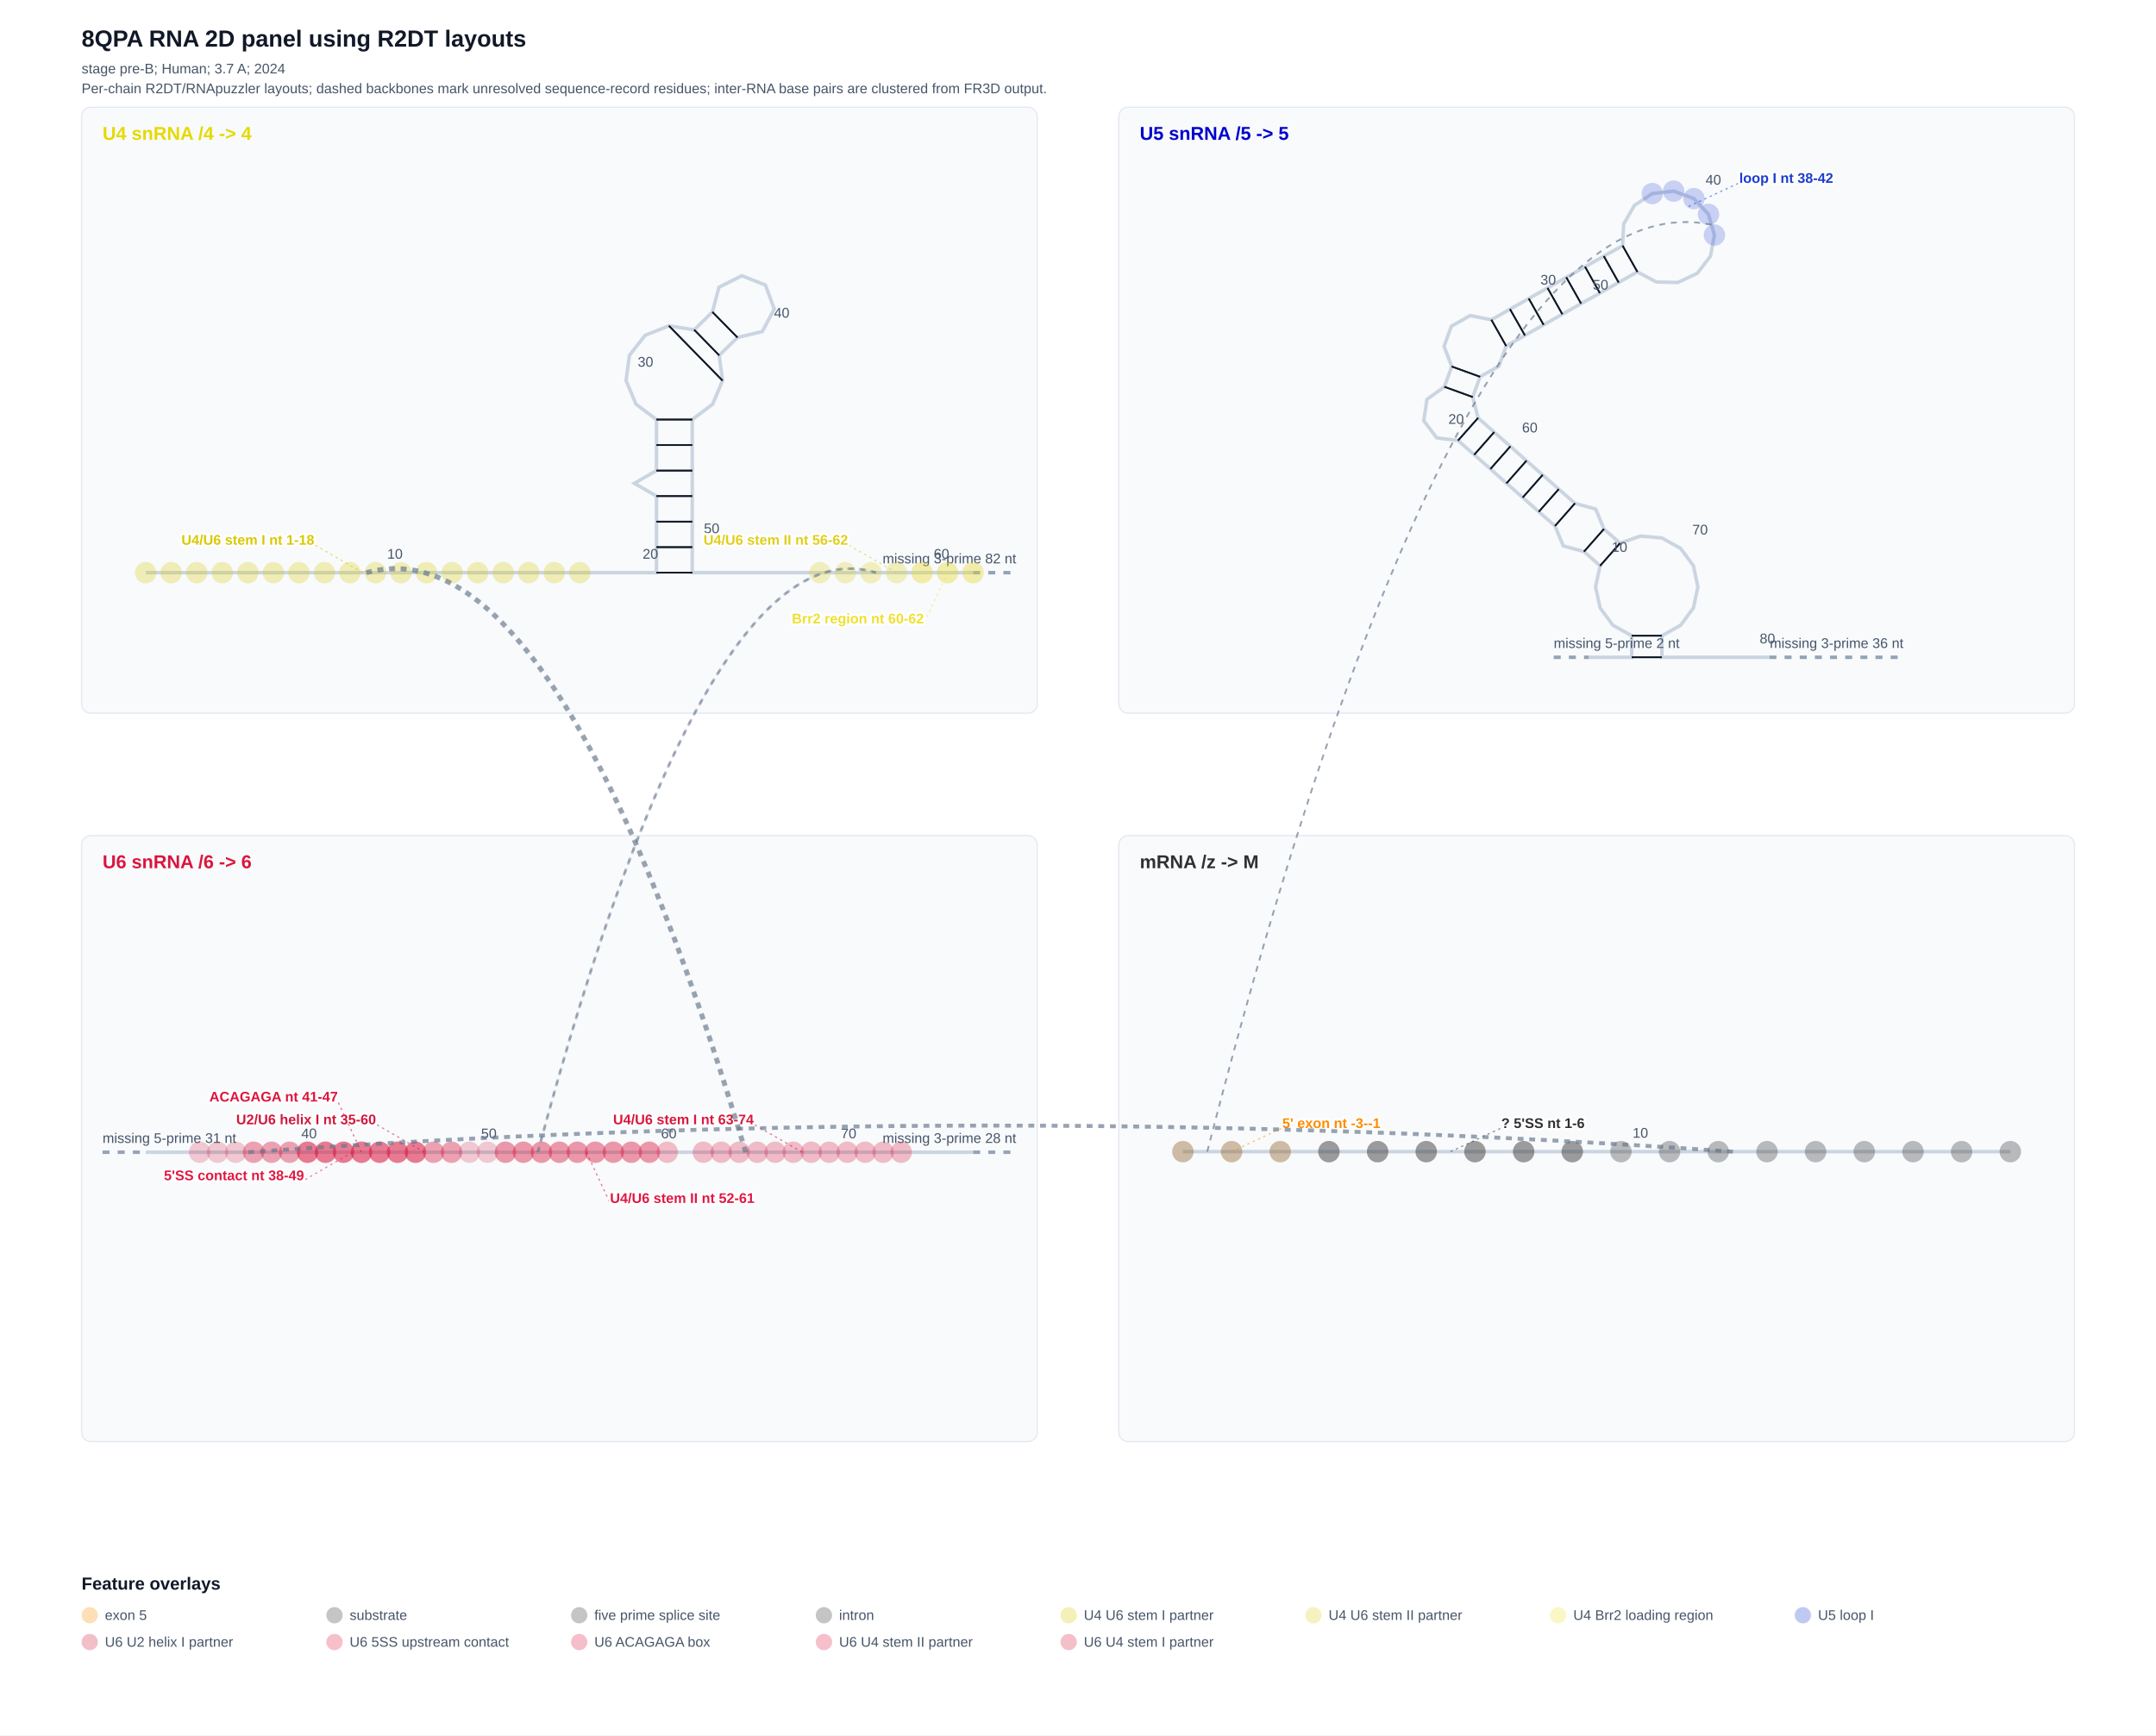
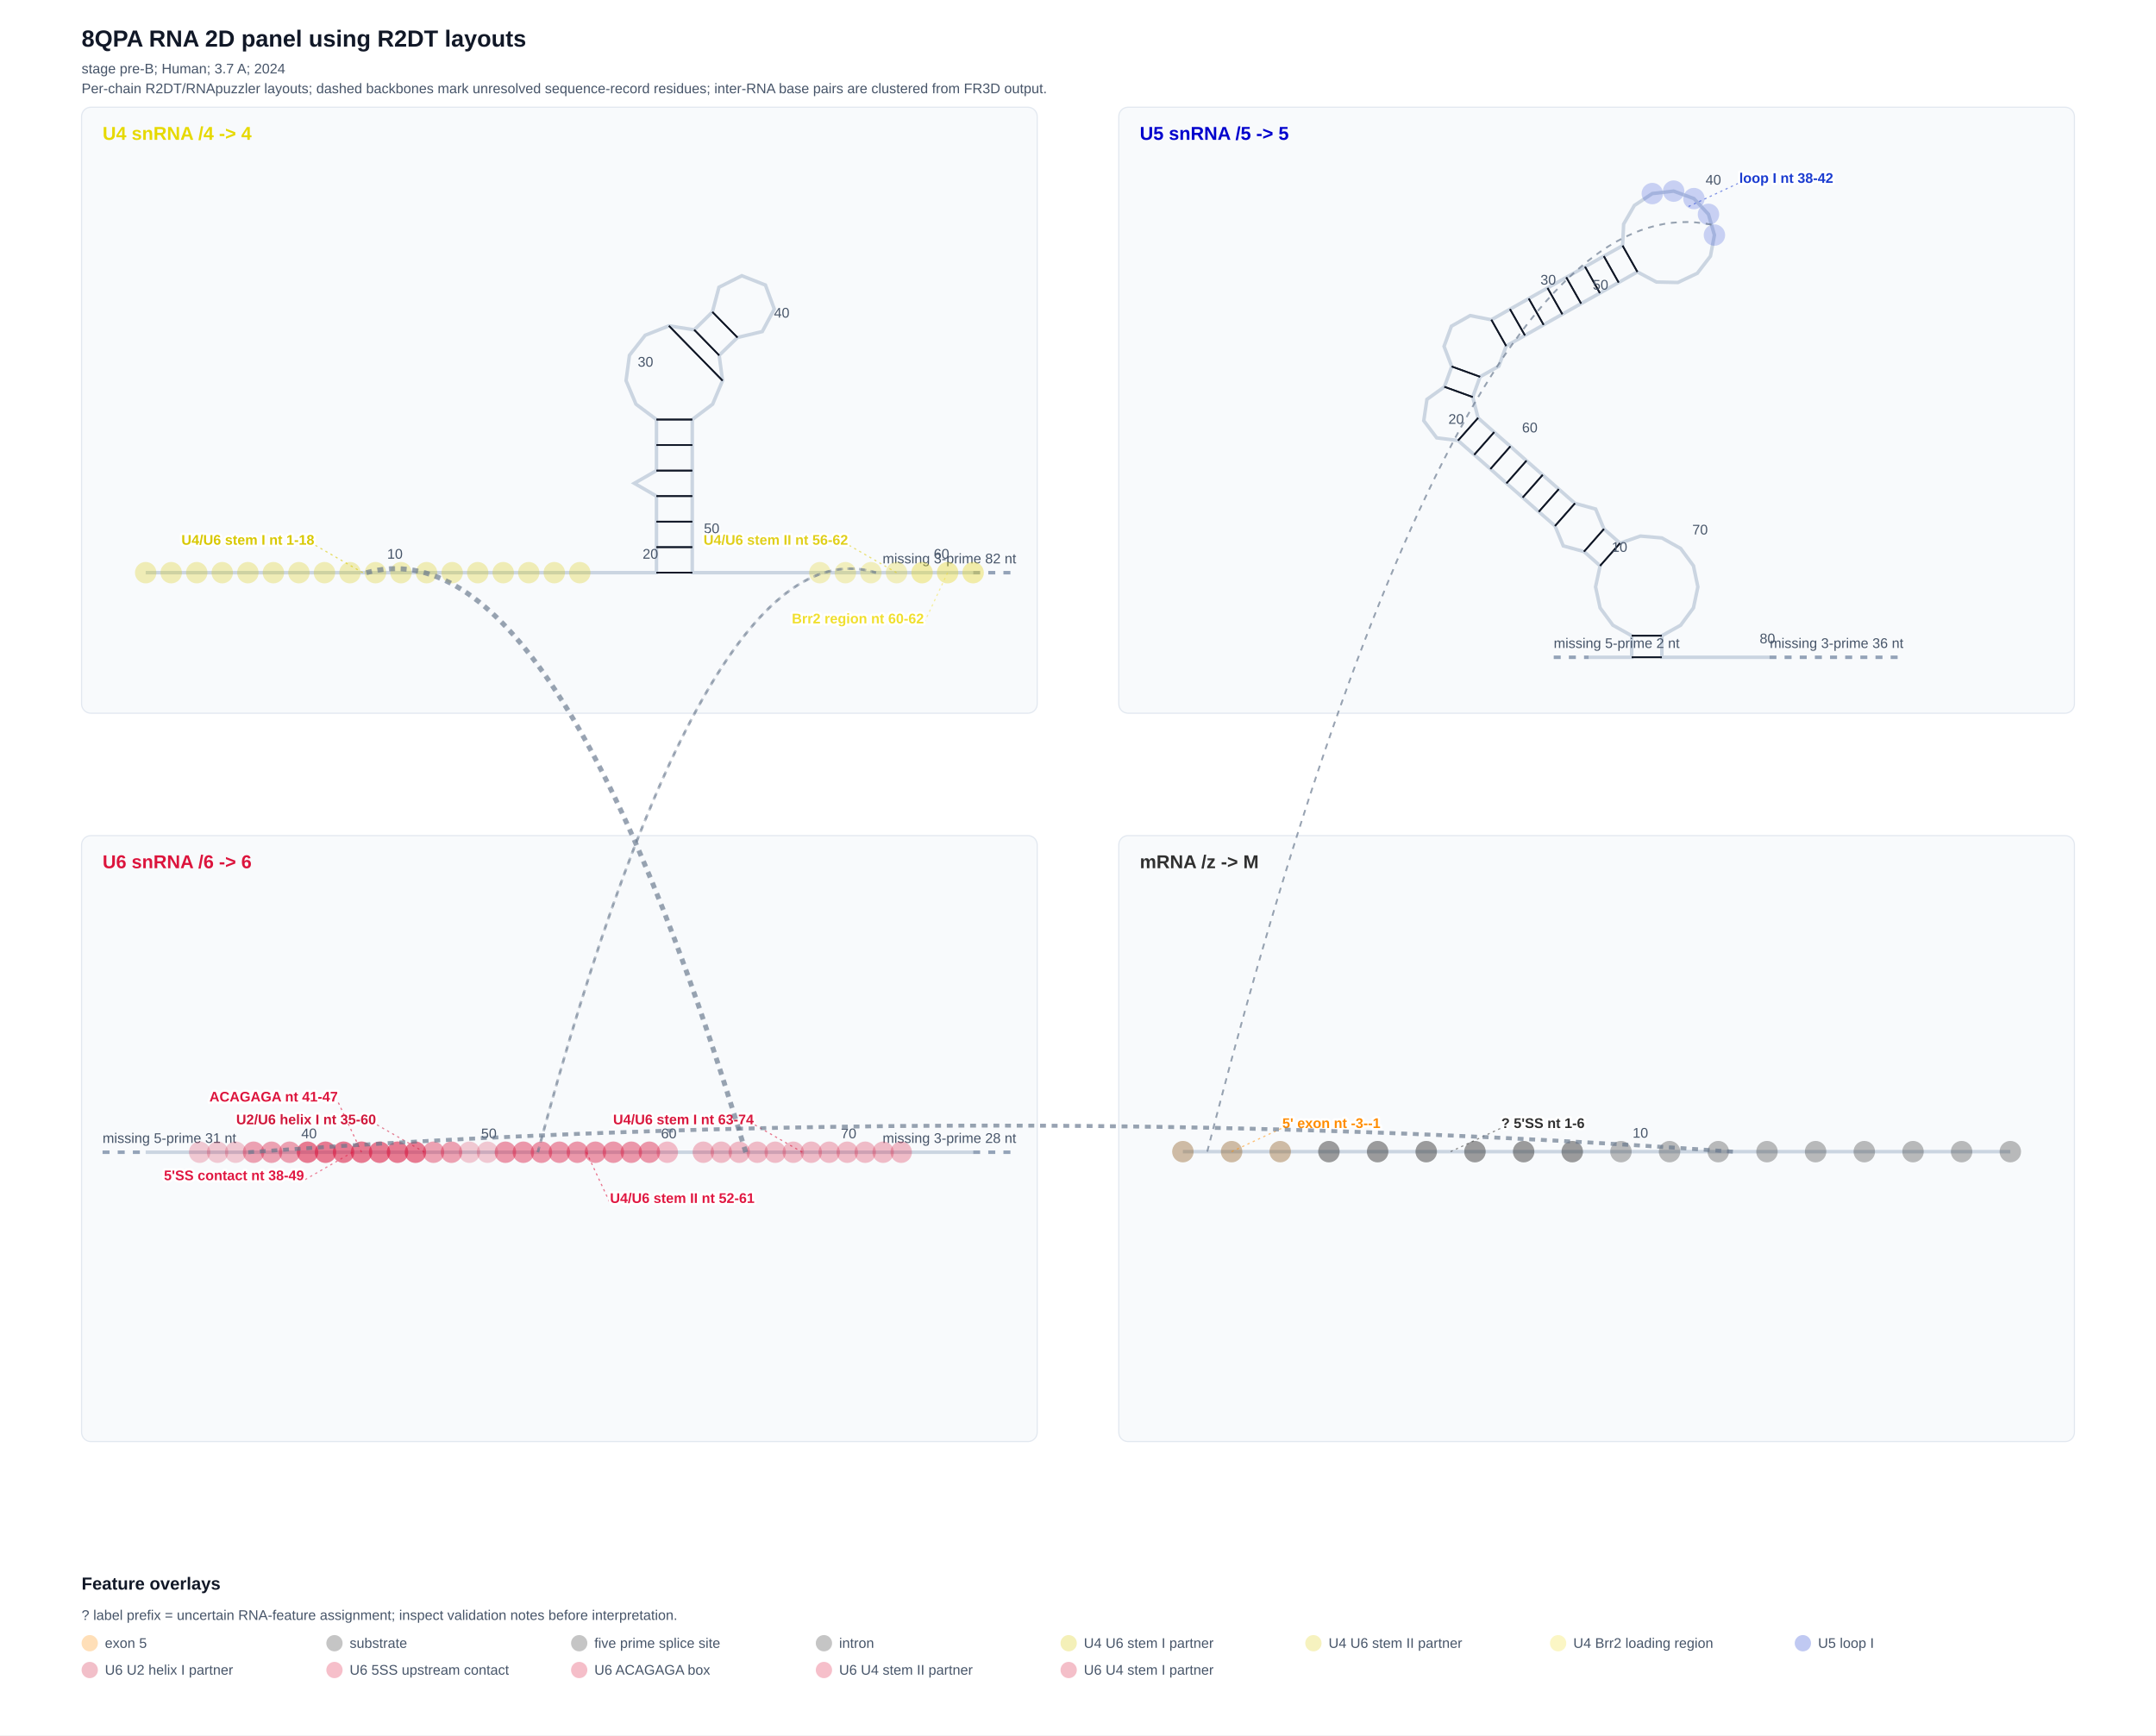
<svg xmlns="http://www.w3.org/2000/svg" width="1850" height="1489" viewBox="0 0 1850 1489">
  <style>
text{font-family:Arial,Helvetica,sans-serif} .base{font-size:12px;font-weight:700;text-anchor:middle;dominant-baseline:middle}
.label{font-size:20px;font-weight:700;fill:#111827}.small{font-size:12px;fill:#475569}.feature-label{font-size:12px;font-weight:700;paint-order:stroke;stroke:#fff;stroke-width:4px;stroke-linejoin:round}.feature-callout{stroke-width:1;stroke-dasharray:2 3;fill:none}.bp{stroke:#111827;stroke-width:1.4}.backbone{stroke:#cbd5e1;stroke-width:3;fill:none}.missing{stroke:#94a3b8;stroke-width:3;stroke-dasharray:6 7;fill:none}.inter{stroke:#64748b;stroke-dasharray:5 5;fill:none;opacity:.42}
</style>
  <rect width="100%" height="100%" fill="#ffffff" />
  <text x="70" y="40" class="label">8QPA RNA 2D panel using R2DT layouts</text>
  <text x="70" y="63" class="small">stage pre-B; Human; 3.7 A; 2024</text>
  <text x="70" y="80" class="small">Per-chain R2DT/RNApuzzler layouts; dashed backbones mark unresolved sequence-record residues; inter-RNA base pairs are clustered from FR3D output.</text>
  <rect x="70.0" y="92.0" width="820.0" height="520.0" rx="8" fill="#f8fafc" stroke="#e2e8f0" />
  <text x="88.0" y="120.0" class="label" style="font-size:16px;fill:#E6D900">U4 snRNA /4 -&gt; 4</text>
  <polyline points="125.0,491.4 146.9,491.4 168.8,491.4 190.7,491.4 212.7,491.4 234.6,491.4 256.5,491.4 278.4,491.4 300.3,491.4 322.2,491.4 344.1,491.4 366.0,491.4 388.0,491.4 409.9,491.4 431.8,491.4 453.7,491.4 475.6,491.4 497.5,491.4 519.4,491.4 541.4,491.4 563.3,491.4 563.3,469.5 563.3,447.6 563.3,425.7 544.3,414.7 563.3,403.8 563.3,381.9 563.3,360.0 545.7,346.8 537.2,326.6 540.1,304.9 553.6,287.7 574.0,279.6 595.7,283.0 611.3,267.7 616.9,246.5 636.5,236.6 656.8,244.6 664.4,265.2 654.1,284.5 632.8,289.6 617.1,304.9 620.0,326.6 611.5,346.8 594.0,360.0 594.0,381.9 594.0,403.8 594.0,425.7 594.0,447.6 594.0,469.5 594.0,491.4 615.9,491.4 637.8,491.4 659.7,491.4 681.6,491.4 703.5,491.4 725.4,491.4 747.3,491.4 769.3,491.4 791.2,491.4 813.1,491.4 835.0,491.4" class="backbone" />
  <path d="M835.0,491.4 L872.0,491.4" class="missing" />
  <text x="872.0" y="483.4" text-anchor="end" class="small" fill="#64748b">missing 3-prime 82 nt</text>
  <line x1="563.3" y1="491.4" x2="594.0" y2="491.4" class="bp" />
  <line x1="563.3" y1="469.5" x2="594.0" y2="469.5" class="bp" />
  <line x1="563.3" y1="447.6" x2="594.0" y2="447.6" class="bp" />
  <line x1="563.3" y1="425.7" x2="594.0" y2="425.7" class="bp" />
  <line x1="563.3" y1="403.8" x2="594.0" y2="403.8" class="bp" />
  <line x1="563.3" y1="381.9" x2="594.0" y2="381.9" class="bp" />
  <line x1="563.3" y1="360.0" x2="594.0" y2="360.0" class="bp" />
  <line x1="574.0" y1="279.6" x2="620.0" y2="326.6" class="bp" />
  <line x1="595.7" y1="283.0" x2="617.1" y2="304.9" class="bp" />
  <line x1="611.3" y1="267.7" x2="632.8" y2="289.6" class="bp" />
  <line x1="632.8" y1="289.6" x2="611.3" y2="267.7" class="bp" />
  <line x1="617.1" y1="304.9" x2="595.7" y2="283.0" class="bp" />
  <line x1="620.0" y1="326.6" x2="574.0" y2="279.6" class="bp" />
  <line x1="594.0" y1="360.0" x2="563.3" y2="360.0" class="bp" />
  <line x1="594.0" y1="381.9" x2="563.3" y2="381.9" class="bp" />
  <line x1="594.0" y1="403.8" x2="563.3" y2="403.8" class="bp" />
  <line x1="594.0" y1="425.7" x2="563.3" y2="425.7" class="bp" />
  <line x1="594.0" y1="447.6" x2="563.3" y2="447.6" class="bp" />
  <line x1="594.0" y1="469.5" x2="563.3" y2="469.5" class="bp" />
  <line x1="594.0" y1="491.4" x2="563.3" y2="491.4" class="bp" />
  <circle cx="125.0" cy="491.4" r="9.2" fill="#d8c800" opacity="0.28" />
  <circle cx="146.9" cy="491.4" r="9.2" fill="#d8c800" opacity="0.28" />
  <circle cx="168.8" cy="491.4" r="9.2" fill="#d8c800" opacity="0.28" />
  <circle cx="190.7" cy="491.4" r="9.2" fill="#d8c800" opacity="0.28" />
  <circle cx="212.7" cy="491.4" r="9.2" fill="#d8c800" opacity="0.28" />
  <circle cx="234.6" cy="491.4" r="9.2" fill="#d8c800" opacity="0.28" />
  <circle cx="256.5" cy="491.4" r="9.2" fill="#d8c800" opacity="0.28" />
  <circle cx="278.4" cy="491.4" r="9.2" fill="#d8c800" opacity="0.28" />
  <circle cx="300.3" cy="491.4" r="9.2" fill="#d8c800" opacity="0.28" />
  <circle cx="322.2" cy="491.4" r="9.2" fill="#d8c800" opacity="0.28" />
  <circle cx="344.1" cy="491.4" r="9.2" fill="#d8c800" opacity="0.28" />
  <circle cx="366.0" cy="491.4" r="9.2" fill="#d8c800" opacity="0.28" />
  <circle cx="388.0" cy="491.4" r="9.2" fill="#d8c800" opacity="0.28" />
  <circle cx="409.9" cy="491.4" r="9.2" fill="#d8c800" opacity="0.28" />
  <circle cx="431.8" cy="491.4" r="9.2" fill="#d8c800" opacity="0.28" />
  <circle cx="453.7" cy="491.4" r="9.2" fill="#d8c800" opacity="0.28" />
  <circle cx="475.6" cy="491.4" r="9.2" fill="#d8c800" opacity="0.28" />
  <circle cx="497.5" cy="491.4" r="9.2" fill="#d8c800" opacity="0.28" />
  <circle cx="703.5" cy="491.4" r="9.2" fill="#e0cf1a" opacity="0.28" />
  <circle cx="725.4" cy="491.4" r="9.2" fill="#e0cf1a" opacity="0.28" />
  <circle cx="747.3" cy="491.4" r="9.2" fill="#e0cf1a" opacity="0.28" />
  <circle cx="769.3" cy="491.4" r="9.2" fill="#e0cf1a" opacity="0.28" />
  <circle cx="791.2" cy="491.4" r="9.2" fill="#e0cf1a" opacity="0.28" />
  <circle cx="813.1" cy="491.4" r="9.2" fill="#e0cf1a" opacity="0.28" />
  <circle cx="835.0" cy="491.4" r="9.2" fill="#e0cf1a" opacity="0.28" />
  <circle cx="791.2" cy="491.4" r="9.2" fill="#f0df2e" opacity="0.14" />
  <circle cx="813.1" cy="491.4" r="9.2" fill="#f0df2e" opacity="0.14" />
  <circle cx="835.0" cy="491.4" r="9.2" fill="#f0df2e" opacity="0.14" />
  <text x="125.0" y="491.4" class="base" fill="#E6D900" />
  <text x="146.9" y="491.4" class="base" fill="#E6D900" />
  <text x="168.8" y="491.4" class="base" fill="#E6D900" />
  <text x="190.7" y="491.4" class="base" fill="#E6D900" />
  <text x="212.7" y="491.4" class="base" fill="#E6D900" />
  <text x="234.6" y="491.4" class="base" fill="#E6D900" />
  <text x="256.5" y="491.4" class="base" fill="#E6D900" />
  <text x="278.4" y="491.4" class="base" fill="#E6D900" />
  <text x="300.3" y="491.4" class="base" fill="#E6D900" />
  <text x="322.2" y="491.4" class="base" fill="#E6D900" />
  <text x="332.2" y="479.4" class="small" fill="#94a3b8">10</text>
  <text x="344.1" y="491.4" class="base" fill="#E6D900" />
  <text x="366.0" y="491.4" class="base" fill="#E6D900" />
  <text x="388.0" y="491.4" class="base" fill="#E6D900" />
  <text x="409.9" y="491.4" class="base" fill="#E6D900" />
  <text x="431.8" y="491.4" class="base" fill="#E6D900" />
  <text x="453.7" y="491.4" class="base" fill="#E6D900" />
  <text x="475.6" y="491.4" class="base" fill="#E6D900" />
  <text x="497.5" y="491.4" class="base" fill="#E6D900" />
  <text x="519.4" y="491.4" class="base" fill="#E6D900" />
  <text x="541.4" y="491.4" class="base" fill="#E6D900" />
  <text x="551.4" y="479.4" class="small" fill="#94a3b8">20</text>
  <text x="563.3" y="491.4" class="base" fill="#E6D900" />
  <text x="563.3" y="469.5" class="base" fill="#E6D900" />
  <text x="563.3" y="447.6" class="base" fill="#E6D900" />
  <text x="563.3" y="425.7" class="base" fill="#E6D900" />
  <text x="544.3" y="414.7" class="base" fill="#E6D900" />
  <text x="563.3" y="403.8" class="base" fill="#E6D900" />
  <text x="563.3" y="381.9" class="base" fill="#E6D900" />
  <text x="563.3" y="360.0" class="base" fill="#E6D900" />
  <text x="545.7" y="346.8" class="base" fill="#E6D900" />
  <text x="537.2" y="326.6" class="base" fill="#E6D900" />
  <text x="547.2" y="314.6" class="small" fill="#94a3b8">30</text>
  <text x="540.1" y="304.9" class="base" fill="#E6D900" />
  <text x="553.6" y="287.7" class="base" fill="#E6D900" />
  <text x="574.0" y="279.6" class="base" fill="#E6D900" />
  <text x="595.7" y="283.0" class="base" fill="#E6D900" />
  <text x="611.3" y="267.7" class="base" fill="#E6D900" />
  <text x="616.9" y="246.5" class="base" fill="#E6D900" />
  <text x="636.5" y="236.6" class="base" fill="#E6D900" />
  <text x="656.8" y="244.6" class="base" fill="#E6D900" />
  <text x="664.4" y="265.2" class="base" fill="#E6D900" />
  <text x="654.1" y="284.5" class="base" fill="#E6D900" />
  <text x="664.1" y="272.5" class="small" fill="#94a3b8">40</text>
  <text x="632.8" y="289.6" class="base" fill="#E6D900" />
  <text x="617.1" y="304.9" class="base" fill="#E6D900" />
  <text x="620.0" y="326.6" class="base" fill="#E6D900" />
  <text x="611.5" y="346.8" class="base" fill="#E6D900" />
  <text x="594.0" y="360.0" class="base" fill="#E6D900" />
  <text x="594.0" y="381.9" class="base" fill="#E6D900" />
  <text x="594.0" y="403.8" class="base" fill="#E6D900" />
  <text x="594.0" y="425.7" class="base" fill="#E6D900" />
  <text x="594.0" y="447.6" class="base" fill="#E6D900" />
  <text x="594.0" y="469.5" class="base" fill="#E6D900" />
  <text x="604.0" y="457.5" class="small" fill="#94a3b8">50</text>
  <text x="594.0" y="491.4" class="base" fill="#E6D900" />
  <text x="615.9" y="491.4" class="base" fill="#E6D900" />
  <text x="637.8" y="491.4" class="base" fill="#E6D900" />
  <text x="659.7" y="491.4" class="base" fill="#E6D900" />
  <text x="681.6" y="491.4" class="base" fill="#E6D900" />
  <text x="703.5" y="491.4" class="base" fill="#E6D900" />
  <text x="725.4" y="491.4" class="base" fill="#E6D900" />
  <text x="747.3" y="491.4" class="base" fill="#E6D900" />
  <text x="769.3" y="491.4" class="base" fill="#E6D900" />
  <text x="791.2" y="491.4" class="base" fill="#E6D900" />
  <text x="801.2" y="479.4" class="small" fill="#94a3b8">60</text>
  <text x="813.1" y="491.4" class="base" fill="#E6D900" />
  <text x="835.0" y="491.4" class="base" fill="#E6D900" />
  <path d="M311.3,491.4 L269.7,467.4" class="feature-callout" stroke="#d8c800" opacity="0.60" />
  <text x="269.7" y="467.4" class="feature-label" text-anchor="end" fill="#d8c800">U4/U6 stem I nt 1-18</text>
  <path d="M769.3,491.4 L727.7,467.4" class="feature-callout" stroke="#e0cf1a" opacity="0.60" />
  <text x="727.7" y="467.4" class="feature-label" text-anchor="end" fill="#e0cf1a">U4/U6 stem II nt 56-62</text>
  <path d="M813.1,491.4 L792.8,534.9" class="feature-callout" stroke="#f0df2e" opacity="0.46" />
  <text x="792.8" y="534.9" class="feature-label" text-anchor="end" fill="#f0df2e">Brr2 region nt 60-62</text>
  <rect x="960.0" y="92.0" width="820.0" height="520.0" rx="8" fill="#f8fafc" stroke="#e2e8f0" />
  <text x="978.0" y="120.0" class="label" style="font-size:16px;fill:#0000CD">U5 snRNA /5 -&gt; 5</text>
  <polyline points="1363.2,564.0 1381.6,564.0 1400.1,564.0 1400.1,545.5 1384.0,536.5 1373.0,521.6 1369.1,503.6 1373.0,485.5 1359.2,473.3 1341.4,468.4 1334.3,451.3 1320.4,439.1 1306.6,426.9 1292.7,414.7 1278.9,402.4 1265.0,390.2 1251.1,378.0 1232.8,375.7 1221.7,361.0 1224.4,342.7 1239.4,331.9 1245.7,314.5 1239.1,297.2 1245.4,279.9 1261.5,270.8 1279.7,274.4 1295.7,265.3 1311.8,256.2 1327.9,247.1 1344.0,238.0 1360.1,228.9 1376.2,219.8 1392.3,210.8 1393.2,192.3 1402.4,176.3 1417.8,166.1 1436.1,164.0 1453.5,170.4 1466.0,183.9 1471.1,201.7 1467.7,219.8 1456.4,234.5 1439.7,242.4 1421.3,242.0 1405.0,233.3 1388.9,242.4 1372.8,251.5 1356.7,260.5 1340.6,269.6 1324.5,278.7 1308.5,287.8 1292.4,296.9 1286.1,314.2 1270.0,323.3 1263.7,340.7 1268.3,358.6 1282.1,370.8 1296.0,383.0 1309.8,395.3 1323.7,407.5 1337.5,419.7 1351.4,431.9 1369.2,436.8 1376.3,453.9 1390.1,466.1 1407.6,460.0 1426.0,461.6 1442.1,470.6 1453.1,485.5 1456.9,503.6 1453.1,521.6 1442.1,536.5 1426.0,545.5 1426.0,564.0 1444.4,564.0 1462.9,564.0 1481.4,564.0 1499.9,564.0 1518.3,564.0" class="backbone" />
  <path d="M1333.2,564.0 L1363.2,564.0" class="missing" />
  <text x="1333.2" y="556.0" text-anchor="start" class="small" fill="#64748b">missing 5-prime 2 nt</text>
  <path d="M1518.3,564.0 L1633.3,564.0" class="missing" />
  <text x="1633.3" y="556.0" text-anchor="end" class="small" fill="#64748b">missing 3-prime 36 nt</text>
  <line x1="1400.1" y1="564.0" x2="1426.0" y2="564.0" class="bp" />
  <line x1="1400.1" y1="545.5" x2="1426.0" y2="545.5" class="bp" />
  <line x1="1373.0" y1="485.5" x2="1390.1" y2="466.1" class="bp" />
  <line x1="1359.2" y1="473.3" x2="1376.3" y2="453.9" class="bp" />
  <line x1="1334.3" y1="451.3" x2="1351.4" y2="431.9" class="bp" />
  <line x1="1320.4" y1="439.1" x2="1337.5" y2="419.7" class="bp" />
  <line x1="1306.6" y1="426.9" x2="1323.7" y2="407.5" class="bp" />
  <line x1="1292.7" y1="414.7" x2="1309.8" y2="395.3" class="bp" />
  <line x1="1278.9" y1="402.4" x2="1296.0" y2="383.0" class="bp" />
  <line x1="1265.0" y1="390.2" x2="1282.1" y2="370.8" class="bp" />
  <line x1="1251.1" y1="378.0" x2="1268.3" y2="358.6" class="bp" />
  <line x1="1239.4" y1="331.9" x2="1263.7" y2="340.7" class="bp" />
  <line x1="1245.7" y1="314.5" x2="1270.0" y2="323.3" class="bp" />
  <line x1="1279.7" y1="274.4" x2="1292.4" y2="296.9" class="bp" />
  <line x1="1295.7" y1="265.3" x2="1308.5" y2="287.8" class="bp" />
  <line x1="1311.8" y1="256.2" x2="1324.5" y2="278.7" class="bp" />
  <line x1="1327.9" y1="247.1" x2="1340.6" y2="269.6" class="bp" />
  <line x1="1344.0" y1="238.0" x2="1356.7" y2="260.5" class="bp" />
  <line x1="1360.1" y1="228.9" x2="1372.8" y2="251.5" class="bp" />
  <line x1="1376.2" y1="219.8" x2="1388.9" y2="242.4" class="bp" />
  <line x1="1392.3" y1="210.8" x2="1405.0" y2="233.3" class="bp" />
  <line x1="1405.0" y1="233.3" x2="1392.3" y2="210.8" class="bp" />
  <line x1="1388.9" y1="242.4" x2="1376.2" y2="219.8" class="bp" />
  <line x1="1372.8" y1="251.5" x2="1360.1" y2="228.9" class="bp" />
  <line x1="1356.7" y1="260.5" x2="1344.0" y2="238.0" class="bp" />
  <line x1="1340.6" y1="269.6" x2="1327.9" y2="247.1" class="bp" />
  <line x1="1324.5" y1="278.7" x2="1311.8" y2="256.2" class="bp" />
  <line x1="1308.5" y1="287.8" x2="1295.7" y2="265.3" class="bp" />
  <line x1="1292.4" y1="296.9" x2="1279.7" y2="274.4" class="bp" />
  <line x1="1270.0" y1="323.3" x2="1245.7" y2="314.5" class="bp" />
  <line x1="1263.7" y1="340.7" x2="1239.4" y2="331.9" class="bp" />
  <line x1="1268.3" y1="358.6" x2="1251.1" y2="378.0" class="bp" />
  <line x1="1282.1" y1="370.8" x2="1265.0" y2="390.2" class="bp" />
  <line x1="1296.0" y1="383.0" x2="1278.9" y2="402.4" class="bp" />
  <line x1="1309.8" y1="395.3" x2="1292.7" y2="414.7" class="bp" />
  <line x1="1323.7" y1="407.5" x2="1306.6" y2="426.9" class="bp" />
  <line x1="1337.5" y1="419.7" x2="1320.4" y2="439.1" class="bp" />
  <line x1="1351.4" y1="431.9" x2="1334.3" y2="451.3" class="bp" />
  <line x1="1376.3" y1="453.9" x2="1359.2" y2="473.3" class="bp" />
  <line x1="1390.1" y1="466.1" x2="1373.0" y2="485.5" class="bp" />
  <line x1="1426.0" y1="545.5" x2="1400.1" y2="545.5" class="bp" />
  <line x1="1426.0" y1="564.0" x2="1400.1" y2="564.0" class="bp" />
  <circle cx="1417.8" cy="166.1" r="9.2" fill="#1b3cd0" opacity="0.22" />
  <circle cx="1436.1" cy="164.0" r="9.2" fill="#1b3cd0" opacity="0.22" />
  <circle cx="1453.5" cy="170.4" r="9.2" fill="#1b3cd0" opacity="0.22" />
  <circle cx="1466.0" cy="183.9" r="9.2" fill="#1b3cd0" opacity="0.22" />
  <circle cx="1471.1" cy="201.7" r="9.2" fill="#1b3cd0" opacity="0.22" />
  <text x="1363.2" y="564.0" class="base" fill="#0000CD" />
  <text x="1381.6" y="564.0" class="base" fill="#0000CD" />
  <text x="1400.1" y="564.0" class="base" fill="#0000CD" />
  <text x="1400.1" y="545.5" class="base" fill="#0000CD" />
  <text x="1384.0" y="536.5" class="base" fill="#0000CD" />
  <text x="1373.0" y="521.6" class="base" fill="#0000CD" />
  <text x="1369.1" y="503.6" class="base" fill="#0000CD" />
  <text x="1373.0" y="485.5" class="base" fill="#0000CD" />
  <text x="1383.0" y="473.5" class="small" fill="#94a3b8">10</text>
  <text x="1359.2" y="473.3" class="base" fill="#0000CD" />
  <text x="1341.4" y="468.4" class="base" fill="#0000CD" />
  <text x="1334.3" y="451.3" class="base" fill="#0000CD" />
  <text x="1320.4" y="439.1" class="base" fill="#0000CD" />
  <text x="1306.6" y="426.9" class="base" fill="#0000CD" />
  <text x="1292.7" y="414.7" class="base" fill="#0000CD" />
  <text x="1278.9" y="402.4" class="base" fill="#0000CD" />
  <text x="1265.0" y="390.2" class="base" fill="#0000CD" />
  <text x="1251.1" y="378.0" class="base" fill="#0000CD" />
  <text x="1232.8" y="375.7" class="base" fill="#0000CD" />
  <text x="1242.8" y="363.7" class="small" fill="#94a3b8">20</text>
  <text x="1221.7" y="361.0" class="base" fill="#0000CD" />
  <text x="1224.4" y="342.7" class="base" fill="#0000CD" />
  <text x="1239.4" y="331.9" class="base" fill="#0000CD" />
  <text x="1245.7" y="314.5" class="base" fill="#0000CD" />
  <text x="1239.1" y="297.2" class="base" fill="#0000CD" />
  <text x="1245.4" y="279.9" class="base" fill="#0000CD" />
  <text x="1261.5" y="270.8" class="base" fill="#0000CD" />
  <text x="1279.7" y="274.4" class="base" fill="#0000CD" />
  <text x="1295.7" y="265.3" class="base" fill="#0000CD" />
  <text x="1311.8" y="256.2" class="base" fill="#0000CD" />
  <text x="1321.8" y="244.2" class="small" fill="#94a3b8">30</text>
  <text x="1327.9" y="247.1" class="base" fill="#0000CD" />
  <text x="1344.0" y="238.0" class="base" fill="#0000CD" />
  <text x="1360.1" y="228.9" class="base" fill="#0000CD" />
  <text x="1376.2" y="219.8" class="base" fill="#0000CD" />
  <text x="1392.3" y="210.8" class="base" fill="#0000CD" />
  <text x="1393.2" y="192.3" class="base" fill="#0000CD" />
  <text x="1402.4" y="176.3" class="base" fill="#0000CD" />
  <text x="1417.8" y="166.1" class="base" fill="#0000CD" />
  <text x="1436.1" y="164.0" class="base" fill="#0000CD" />
  <text x="1453.5" y="170.4" class="base" fill="#0000CD" />
  <text x="1463.5" y="158.4" class="small" fill="#94a3b8">40</text>
  <text x="1466.0" y="183.9" class="base" fill="#0000CD" />
  <text x="1471.1" y="201.7" class="base" fill="#0000CD" />
  <text x="1467.7" y="219.8" class="base" fill="#0000CD" />
  <text x="1456.4" y="234.5" class="base" fill="#0000CD" />
  <text x="1439.7" y="242.4" class="base" fill="#0000CD" />
  <text x="1421.3" y="242.0" class="base" fill="#0000CD" />
  <text x="1405.0" y="233.3" class="base" fill="#0000CD" />
  <text x="1388.9" y="242.4" class="base" fill="#0000CD" />
  <text x="1372.8" y="251.5" class="base" fill="#0000CD" />
  <text x="1356.7" y="260.5" class="base" fill="#0000CD" />
  <text x="1366.7" y="248.5" class="small" fill="#94a3b8">50</text>
  <text x="1340.6" y="269.6" class="base" fill="#0000CD" />
  <text x="1324.5" y="278.7" class="base" fill="#0000CD" />
  <text x="1308.5" y="287.8" class="base" fill="#0000CD" />
  <text x="1292.4" y="296.9" class="base" fill="#0000CD" />
  <text x="1286.1" y="314.2" class="base" fill="#0000CD" />
  <text x="1270.0" y="323.3" class="base" fill="#0000CD" />
  <text x="1263.7" y="340.7" class="base" fill="#0000CD" />
  <text x="1268.3" y="358.6" class="base" fill="#0000CD" />
  <text x="1282.1" y="370.8" class="base" fill="#0000CD" />
  <text x="1296.0" y="383.0" class="base" fill="#0000CD" />
  <text x="1306.0" y="371.0" class="small" fill="#94a3b8">60</text>
  <text x="1309.8" y="395.3" class="base" fill="#0000CD" />
  <text x="1323.7" y="407.5" class="base" fill="#0000CD" />
  <text x="1337.5" y="419.7" class="base" fill="#0000CD" />
  <text x="1351.4" y="431.9" class="base" fill="#0000CD" />
  <text x="1369.2" y="436.8" class="base" fill="#0000CD" />
  <text x="1376.3" y="453.9" class="base" fill="#0000CD" />
  <text x="1390.1" y="466.1" class="base" fill="#0000CD" />
  <text x="1407.6" y="460.0" class="base" fill="#0000CD" />
  <text x="1426.0" y="461.6" class="base" fill="#0000CD" />
  <text x="1442.1" y="470.6" class="base" fill="#0000CD" />
  <text x="1452.1" y="458.6" class="small" fill="#94a3b8">70</text>
  <text x="1453.1" y="485.5" class="base" fill="#0000CD" />
  <text x="1456.9" y="503.6" class="base" fill="#0000CD" />
  <text x="1453.1" y="521.6" class="base" fill="#0000CD" />
  <text x="1442.1" y="536.5" class="base" fill="#0000CD" />
  <text x="1426.0" y="545.5" class="base" fill="#0000CD" />
  <text x="1426.0" y="564.0" class="base" fill="#0000CD" />
  <text x="1444.4" y="564.0" class="base" fill="#0000CD" />
  <text x="1462.9" y="564.0" class="base" fill="#0000CD" />
  <text x="1481.4" y="564.0" class="base" fill="#0000CD" />
  <text x="1499.9" y="564.0" class="base" fill="#0000CD" />
  <text x="1509.9" y="552.0" class="small" fill="#94a3b8">80</text>
  <text x="1518.3" y="564.0" class="base" fill="#0000CD" />
  <path d="M1448.9,177.2 L1492.4,156.9" class="feature-callout" stroke="#1b3cd0" opacity="0.54" />
  <text x="1492.4" y="156.9" class="feature-label" text-anchor="start" fill="#1b3cd0">loop I nt 38-42</text>
  <rect x="70.0" y="717.0" width="820.0" height="520.0" rx="8" fill="#f8fafc" stroke="#e2e8f0" />
  <text x="88.0" y="745.0" class="label" style="font-size:16px;fill:#DC143C">U6 snRNA /6 -&gt; 6</text>
  <polyline points="125.0,988.7 140.4,988.7 155.9,988.7 171.3,988.7 186.7,988.7 202.2,988.7 217.6,988.7 233.0,988.7 248.5,988.7 263.9,988.7 279.3,988.7 294.8,988.7 310.2,988.7 325.7,988.7 341.1,988.7 356.5,988.7 372.0,988.7 387.4,988.7 402.8,988.7 418.3,988.7 433.7,988.7 449.1,988.7 464.6,988.7 480.0,988.7 495.4,988.7 510.9,988.7 526.3,988.7 541.7,988.7 557.2,988.7 572.6,988.7 588.0,988.7 603.5,988.7 618.9,988.7 634.3,988.7 649.8,988.7 665.2,988.7 680.7,988.7 696.1,988.7 711.5,988.7 727.0,988.7 742.4,988.7 757.8,988.7 773.3,988.7 788.7,988.7 804.1,988.7 819.6,988.7 835.0,988.7" class="backbone" />
  <path d="M88.0,988.7 L125.0,988.7" class="missing" />
  <text x="88.0" y="980.7" text-anchor="start" class="small" fill="#64748b">missing 5-prime 31 nt</text>
  <path d="M835.0,988.7 L872.0,988.7" class="missing" />
  <text x="872.0" y="980.7" text-anchor="end" class="small" fill="#64748b">missing 3-prime 28 nt</text>
  <circle cx="171.3" cy="988.7" r="9.2" fill="#d0183c" opacity="0.22" />
  <circle cx="186.7" cy="988.7" r="9.2" fill="#d0183c" opacity="0.22" />
  <circle cx="202.2" cy="988.7" r="9.2" fill="#d0183c" opacity="0.22" />
  <circle cx="217.6" cy="988.7" r="9.2" fill="#d0183c" opacity="0.22" />
  <circle cx="233.0" cy="988.7" r="9.2" fill="#d0183c" opacity="0.22" />
  <circle cx="248.5" cy="988.7" r="9.2" fill="#d0183c" opacity="0.22" />
  <circle cx="263.9" cy="988.7" r="9.2" fill="#d0183c" opacity="0.22" />
  <circle cx="279.3" cy="988.7" r="9.2" fill="#d0183c" opacity="0.22" />
  <circle cx="294.8" cy="988.7" r="9.2" fill="#d0183c" opacity="0.22" />
  <circle cx="310.2" cy="988.7" r="9.2" fill="#d0183c" opacity="0.22" />
  <circle cx="325.7" cy="988.7" r="9.2" fill="#d0183c" opacity="0.22" />
  <circle cx="341.1" cy="988.7" r="9.2" fill="#d0183c" opacity="0.22" />
  <circle cx="356.5" cy="988.7" r="9.2" fill="#d0183c" opacity="0.22" />
  <circle cx="372.0" cy="988.7" r="9.2" fill="#d0183c" opacity="0.22" />
  <circle cx="387.4" cy="988.7" r="9.2" fill="#d0183c" opacity="0.22" />
  <circle cx="402.8" cy="988.7" r="9.2" fill="#d0183c" opacity="0.22" />
  <circle cx="418.3" cy="988.7" r="9.2" fill="#d0183c" opacity="0.22" />
  <circle cx="433.7" cy="988.7" r="9.2" fill="#d0183c" opacity="0.22" />
  <circle cx="449.1" cy="988.7" r="9.2" fill="#d0183c" opacity="0.22" />
  <circle cx="464.6" cy="988.7" r="9.2" fill="#d0183c" opacity="0.22" />
  <circle cx="480.0" cy="988.7" r="9.2" fill="#d0183c" opacity="0.22" />
  <circle cx="495.4" cy="988.7" r="9.2" fill="#d0183c" opacity="0.22" />
  <circle cx="510.9" cy="988.7" r="9.2" fill="#d0183c" opacity="0.22" />
  <circle cx="526.3" cy="988.7" r="9.2" fill="#d0183c" opacity="0.22" />
  <circle cx="541.7" cy="988.7" r="9.2" fill="#d0183c" opacity="0.22" />
  <circle cx="557.2" cy="988.7" r="9.2" fill="#d0183c" opacity="0.22" />
  <circle cx="217.6" cy="988.7" r="9.2" fill="#e01842" opacity="0.22" />
  <circle cx="233.0" cy="988.7" r="9.2" fill="#e01842" opacity="0.22" />
  <circle cx="248.5" cy="988.7" r="9.2" fill="#e01842" opacity="0.22" />
  <circle cx="263.9" cy="988.7" r="9.2" fill="#e01842" opacity="0.22" />
  <circle cx="279.3" cy="988.7" r="9.2" fill="#e01842" opacity="0.22" />
  <circle cx="294.8" cy="988.7" r="9.2" fill="#e01842" opacity="0.22" />
  <circle cx="310.2" cy="988.7" r="9.2" fill="#e01842" opacity="0.22" />
  <circle cx="325.7" cy="988.7" r="9.2" fill="#e01842" opacity="0.22" />
  <circle cx="341.1" cy="988.7" r="9.2" fill="#e01842" opacity="0.22" />
  <circle cx="356.5" cy="988.7" r="9.2" fill="#e01842" opacity="0.22" />
  <circle cx="372.0" cy="988.7" r="9.2" fill="#e01842" opacity="0.22" />
  <circle cx="387.4" cy="988.7" r="9.2" fill="#e01842" opacity="0.22" />
  <circle cx="263.9" cy="988.7" r="9.2" fill="#dc143c" opacity="0.28" />
  <circle cx="279.3" cy="988.7" r="9.2" fill="#dc143c" opacity="0.28" />
  <circle cx="294.8" cy="988.7" r="9.2" fill="#dc143c" opacity="0.28" />
  <circle cx="310.2" cy="988.7" r="9.2" fill="#dc143c" opacity="0.28" />
  <circle cx="325.7" cy="988.7" r="9.2" fill="#dc143c" opacity="0.28" />
  <circle cx="341.1" cy="988.7" r="9.2" fill="#dc143c" opacity="0.28" />
  <circle cx="356.5" cy="988.7" r="9.2" fill="#dc143c" opacity="0.28" />
  <circle cx="433.7" cy="988.7" r="9.2" fill="#e01842" opacity="0.28" />
  <circle cx="449.1" cy="988.7" r="9.2" fill="#e01842" opacity="0.28" />
  <circle cx="464.6" cy="988.7" r="9.2" fill="#e01842" opacity="0.28" />
  <circle cx="480.0" cy="988.7" r="9.2" fill="#e01842" opacity="0.28" />
  <circle cx="495.4" cy="988.7" r="9.2" fill="#e01842" opacity="0.28" />
  <circle cx="510.9" cy="988.7" r="9.2" fill="#e01842" opacity="0.28" />
  <circle cx="526.3" cy="988.7" r="9.2" fill="#e01842" opacity="0.28" />
  <circle cx="541.7" cy="988.7" r="9.2" fill="#e01842" opacity="0.28" />
  <circle cx="557.2" cy="988.7" r="9.2" fill="#e01842" opacity="0.28" />
  <circle cx="572.6" cy="988.7" r="9.2" fill="#e01842" opacity="0.28" />
  <circle cx="603.5" cy="988.7" r="9.2" fill="#d9183e" opacity="0.28" />
  <circle cx="618.9" cy="988.7" r="9.2" fill="#d9183e" opacity="0.28" />
  <circle cx="634.3" cy="988.7" r="9.2" fill="#d9183e" opacity="0.28" />
  <circle cx="649.8" cy="988.7" r="9.2" fill="#d9183e" opacity="0.28" />
  <circle cx="665.2" cy="988.7" r="9.2" fill="#d9183e" opacity="0.28" />
  <circle cx="680.7" cy="988.7" r="9.2" fill="#d9183e" opacity="0.28" />
  <circle cx="696.1" cy="988.7" r="9.2" fill="#d9183e" opacity="0.28" />
  <circle cx="711.5" cy="988.7" r="9.2" fill="#d9183e" opacity="0.28" />
  <circle cx="727.0" cy="988.7" r="9.2" fill="#d9183e" opacity="0.28" />
  <circle cx="742.4" cy="988.7" r="9.2" fill="#d9183e" opacity="0.28" />
  <circle cx="757.8" cy="988.7" r="9.2" fill="#d9183e" opacity="0.28" />
  <circle cx="773.3" cy="988.7" r="9.2" fill="#d9183e" opacity="0.28" />
  <text x="125.0" y="988.7" class="base" fill="#DC143C" />
  <text x="140.4" y="988.7" class="base" fill="#DC143C" />
  <text x="155.9" y="988.7" class="base" fill="#DC143C" />
  <text x="171.3" y="988.7" class="base" fill="#DC143C" />
  <text x="186.7" y="988.7" class="base" fill="#DC143C" />
  <text x="202.2" y="988.7" class="base" fill="#DC143C" />
  <text x="217.6" y="988.7" class="base" fill="#DC143C" />
  <text x="233.0" y="988.7" class="base" fill="#DC143C" />
  <text x="248.5" y="988.7" class="base" fill="#DC143C" />
  <text x="258.5" y="976.7" class="small" fill="#94a3b8">40</text>
  <text x="263.9" y="988.7" class="base" fill="#DC143C" />
  <text x="279.3" y="988.7" class="base" fill="#DC143C" />
  <text x="294.8" y="988.7" class="base" fill="#DC143C" />
  <text x="310.2" y="988.7" class="base" fill="#DC143C" />
  <text x="325.7" y="988.7" class="base" fill="#DC143C" />
  <text x="341.1" y="988.7" class="base" fill="#DC143C" />
  <text x="356.5" y="988.7" class="base" fill="#DC143C" />
  <text x="372.0" y="988.7" class="base" fill="#DC143C" />
  <text x="387.4" y="988.7" class="base" fill="#DC143C" />
  <text x="402.8" y="988.7" class="base" fill="#DC143C" />
  <text x="412.8" y="976.7" class="small" fill="#94a3b8">50</text>
  <text x="418.3" y="988.7" class="base" fill="#DC143C" />
  <text x="433.7" y="988.7" class="base" fill="#DC143C" />
  <text x="449.1" y="988.7" class="base" fill="#DC143C" />
  <text x="464.6" y="988.7" class="base" fill="#DC143C" />
  <text x="480.0" y="988.7" class="base" fill="#DC143C" />
  <text x="495.4" y="988.7" class="base" fill="#DC143C" />
  <text x="510.9" y="988.7" class="base" fill="#DC143C" />
  <text x="526.3" y="988.7" class="base" fill="#DC143C" />
  <text x="541.7" y="988.7" class="base" fill="#DC143C" />
  <text x="557.2" y="988.7" class="base" fill="#DC143C" />
  <text x="567.2" y="976.7" class="small" fill="#94a3b8">60</text>
  <text x="572.6" y="988.7" class="base" fill="#DC143C" />
  <text x="588.0" y="988.7" class="base" fill="#DC143C" />
  <text x="603.5" y="988.7" class="base" fill="#DC143C" />
  <text x="618.9" y="988.7" class="base" fill="#DC143C" />
  <text x="634.3" y="988.7" class="base" fill="#DC143C" />
  <text x="649.8" y="988.7" class="base" fill="#DC143C" />
  <text x="665.2" y="988.7" class="base" fill="#DC143C" />
  <text x="680.7" y="988.7" class="base" fill="#DC143C" />
  <text x="696.1" y="988.7" class="base" fill="#DC143C" />
  <text x="711.5" y="988.7" class="base" fill="#DC143C" />
  <text x="721.5" y="976.7" class="small" fill="#94a3b8">70</text>
  <text x="727.0" y="988.7" class="base" fill="#DC143C" />
  <text x="742.4" y="988.7" class="base" fill="#DC143C" />
  <text x="757.8" y="988.7" class="base" fill="#DC143C" />
  <text x="773.3" y="988.7" class="base" fill="#DC143C" />
  <text x="788.7" y="988.7" class="base" fill="#DC143C" />
  <text x="804.1" y="988.7" class="base" fill="#DC143C" />
  <text x="819.6" y="988.7" class="base" fill="#DC143C" />
  <text x="835.0" y="988.7" class="base" fill="#DC143C" />
  <path d="M364.2,988.7 L322.7,964.7" class="feature-callout" stroke="#d0183c" opacity="0.54" />
  <text x="322.7" y="964.7" class="feature-label" text-anchor="end" fill="#d0183c">U2/U6 helix I nt 35-60</text>
  <path d="M302.5,988.7 L260.9,1012.7" class="feature-callout" stroke="#e01842" opacity="0.54" />
  <text x="260.9" y="1012.7" class="feature-label" text-anchor="end" fill="#e01842">5'SS contact nt 38-49</text>
  <path d="M310.2,988.7 L289.9,945.2" class="feature-callout" stroke="#dc143c" opacity="0.60" />
  <text x="289.9" y="945.2" class="feature-label" text-anchor="end" fill="#dc143c">ACAGAGA nt 41-47</text>
  <path d="M503.2,988.7 L523.4,1032.2" class="feature-callout" stroke="#e01842" opacity="0.60" />
  <text x="523.4" y="1032.2" class="feature-label" text-anchor="start" fill="#e01842">U4/U6 stem II nt 52-61</text>
  <path d="M688.4,988.7 L646.8,964.7" class="feature-callout" stroke="#d9183e" opacity="0.60" />
  <text x="646.8" y="964.7" class="feature-label" text-anchor="end" fill="#d9183e">U4/U6 stem I nt 63-74</text>
  <rect x="960.0" y="717.0" width="820.0" height="520.0" rx="8" fill="#f8fafc" stroke="#e2e8f0" />
  <text x="978.0" y="745.0" class="label" style="font-size:16px;fill:#303030">mRNA /z -&gt; M</text>
  <polyline points="1015.0,988.2 1056.8,988.2 1098.5,988.2 1140.3,988.2 1182.1,988.2 1223.8,988.2 1265.6,988.2 1307.4,988.2 1349.1,988.2 1390.9,988.2 1432.6,988.2 1474.4,988.2 1516.2,988.2 1557.9,988.2 1599.7,988.2 1641.5,988.2 1683.2,988.2 1725.0,988.2" class="backbone" />
  <circle cx="1015.0" cy="988.2" r="9.2" fill="#FF8C00" opacity="0.22" />
  <circle cx="1056.8" cy="988.2" r="9.2" fill="#FF8C00" opacity="0.22" />
  <circle cx="1098.5" cy="988.2" r="9.2" fill="#FF8C00" opacity="0.22" />
  <circle cx="1015.0" cy="988.2" r="9.2" fill="#303030" opacity="0.22" />
  <circle cx="1056.8" cy="988.2" r="9.2" fill="#303030" opacity="0.22" />
  <circle cx="1098.5" cy="988.2" r="9.2" fill="#303030" opacity="0.22" />
  <circle cx="1140.3" cy="988.2" r="9.2" fill="#303030" opacity="0.22" />
  <circle cx="1182.1" cy="988.2" r="9.2" fill="#303030" opacity="0.22" />
  <circle cx="1223.8" cy="988.2" r="9.2" fill="#303030" opacity="0.22" />
  <circle cx="1265.6" cy="988.2" r="9.2" fill="#303030" opacity="0.22" />
  <circle cx="1307.4" cy="988.2" r="9.2" fill="#303030" opacity="0.22" />
  <circle cx="1349.1" cy="988.2" r="9.2" fill="#303030" opacity="0.22" />
  <circle cx="1390.9" cy="988.2" r="9.2" fill="#303030" opacity="0.22" />
  <circle cx="1432.6" cy="988.2" r="9.2" fill="#303030" opacity="0.22" />
  <circle cx="1474.4" cy="988.2" r="9.2" fill="#303030" opacity="0.22" />
  <circle cx="1516.2" cy="988.2" r="9.2" fill="#303030" opacity="0.22" />
  <circle cx="1557.9" cy="988.2" r="9.2" fill="#303030" opacity="0.22" />
  <circle cx="1599.7" cy="988.2" r="9.2" fill="#303030" opacity="0.22" />
  <circle cx="1641.5" cy="988.2" r="9.2" fill="#303030" opacity="0.22" />
  <circle cx="1683.2" cy="988.2" r="9.2" fill="#303030" opacity="0.22" />
  <circle cx="1725.0" cy="988.2" r="9.2" fill="#303030" opacity="0.22" />
  <circle cx="1140.3" cy="988.2" r="9.2" fill="#303030" opacity="0.22" />
  <circle cx="1182.1" cy="988.2" r="9.2" fill="#303030" opacity="0.22" />
  <circle cx="1223.8" cy="988.2" r="9.2" fill="#303030" opacity="0.22" />
  <circle cx="1265.6" cy="988.2" r="9.2" fill="#303030" opacity="0.22" />
  <circle cx="1307.4" cy="988.2" r="9.2" fill="#303030" opacity="0.22" />
  <circle cx="1349.1" cy="988.2" r="9.2" fill="#303030" opacity="0.22" />
  <circle cx="1140.3" cy="988.2" r="9.2" fill="#303030" opacity="0.14" />
  <circle cx="1182.1" cy="988.2" r="9.2" fill="#303030" opacity="0.14" />
  <circle cx="1223.8" cy="988.2" r="9.2" fill="#303030" opacity="0.14" />
  <circle cx="1265.6" cy="988.2" r="9.2" fill="#303030" opacity="0.14" />
  <circle cx="1307.4" cy="988.2" r="9.2" fill="#303030" opacity="0.14" />
  <circle cx="1349.1" cy="988.2" r="9.2" fill="#303030" opacity="0.14" />
  <circle cx="1390.9" cy="988.2" r="9.2" fill="#303030" opacity="0.14" />
  <circle cx="1432.6" cy="988.2" r="9.2" fill="#303030" opacity="0.14" />
  <circle cx="1474.4" cy="988.2" r="9.2" fill="#303030" opacity="0.14" />
  <circle cx="1516.2" cy="988.2" r="9.2" fill="#303030" opacity="0.14" />
  <circle cx="1557.9" cy="988.2" r="9.2" fill="#303030" opacity="0.14" />
  <circle cx="1599.7" cy="988.2" r="9.2" fill="#303030" opacity="0.14" />
  <circle cx="1641.5" cy="988.2" r="9.2" fill="#303030" opacity="0.14" />
  <circle cx="1683.2" cy="988.2" r="9.2" fill="#303030" opacity="0.14" />
  <circle cx="1725.0" cy="988.2" r="9.2" fill="#303030" opacity="0.14" />
  <text x="1015.0" y="988.2" class="base" fill="#303030" />
  <text x="1056.8" y="988.2" class="base" fill="#303030" />
  <text x="1098.5" y="988.2" class="base" fill="#303030" />
  <text x="1140.3" y="988.2" class="base" fill="#303030" />
  <text x="1182.1" y="988.2" class="base" fill="#303030" />
  <text x="1223.8" y="988.2" class="base" fill="#303030" />
  <text x="1265.6" y="988.2" class="base" fill="#303030" />
  <text x="1307.4" y="988.2" class="base" fill="#303030" />
  <text x="1349.1" y="988.2" class="base" fill="#303030" />
  <text x="1390.9" y="988.2" class="base" fill="#303030" />
  <text x="1400.9" y="976.2" class="small" fill="#94a3b8">10</text>
  <text x="1432.6" y="988.2" class="base" fill="#303030" />
  <text x="1474.4" y="988.2" class="base" fill="#303030" />
  <text x="1516.2" y="988.2" class="base" fill="#303030" />
  <text x="1557.9" y="988.2" class="base" fill="#303030" />
  <text x="1599.7" y="988.2" class="base" fill="#303030" />
  <text x="1641.5" y="988.2" class="base" fill="#303030" />
  <text x="1683.2" y="988.2" class="base" fill="#303030" />
  <text x="1725.0" y="988.2" class="base" fill="#303030" />
  <path d="M1056.8,988.2 L1100.3,967.9" class="feature-callout" stroke="#FF8C00" opacity="0.54" />
  <text x="1100.3" y="967.9" class="feature-label" text-anchor="start" fill="#FF8C00">5' exon nt -3--1</text>
  <path d="M1244.7,988.2 L1288.2,967.9" class="feature-callout" stroke="#303030" opacity="0.54" />
  <text x="1288.2" y="967.9" class="feature-label" text-anchor="start" fill="#303030">? 5'SS nt 1-6</text>
  <path d="M314.4,491.4 Q477.1,446.4 639.9,988.7" class="inter" stroke-width="4.2" />
  <path d="M751.7,491.4 Q606.6,446.4 461.5,988.7" class="inter" stroke-width="2.2" />
  <path d="M1468.6,192.8 Q1252.2,147.8 1035.9,988.2" class="inter" stroke-width="1.5" />
  <path d="M213.0,988.7 Q850.0,943.2 1486.9,988.2" class="inter" stroke-width="3.3" />
  <path d="M461.5,988.7 Q606.6,446.4 751.7,491.4" class="inter" stroke-width="2.2" />
  <path d="M639.9,988.7 Q477.1,446.4 314.4,491.4" class="inter" stroke-width="4.2" />
  <path d="M1035.9,988.2 Q1252.2,147.8 1468.6,192.8" class="inter" stroke-width="1.5" />
  <path d="M1486.9,988.2 Q850.0,943.2 213.0,988.7" class="inter" stroke-width="3.3" />
  <text x="70" y="1364.0" class="label" style="font-size:15px">Feature overlays</text>
-   <circle cx="77.0" cy="1386.0" r="7" fill="#FF8C00" opacity="0.28" />
-   <text x="90.0" y="1390.0" class="small">exon 5</text>
-   <circle cx="287.0" cy="1386.0" r="7" fill="#303030" opacity="0.28" />
-   <text x="300.0" y="1390.0" class="small">substrate</text>
-   <circle cx="497.0" cy="1386.0" r="7" fill="#303030" opacity="0.28" />
-   <text x="510.0" y="1390.0" class="small">five prime splice site</text>
-   <circle cx="707.0" cy="1386.0" r="7" fill="#303030" opacity="0.28" />
-   <text x="720.0" y="1390.0" class="small">intron</text>
-   <circle cx="917.0" cy="1386.0" r="7" fill="#d8c800" opacity="0.28" />
-   <text x="930.0" y="1390.0" class="small">U4 U6 stem I partner</text>
-   <circle cx="1127.0" cy="1386.0" r="7" fill="#e0cf1a" opacity="0.28" />
-   <text x="1140.0" y="1390.0" class="small">U4 U6 stem II partner</text>
-   <circle cx="1337.0" cy="1386.0" r="7" fill="#f0df2e" opacity="0.28" />
-   <text x="1350.0" y="1390.0" class="small">U4 Brr2 loading region</text>
-   <circle cx="1547.0" cy="1386.0" r="7" fill="#1b3cd0" opacity="0.28" />
-   <text x="1560.0" y="1390.0" class="small">U5 loop I</text>
-   <circle cx="77.0" cy="1409.0" r="7" fill="#d0183c" opacity="0.28" />
-   <text x="90.0" y="1413.0" class="small">U6 U2 helix I partner</text>
-   <circle cx="287.0" cy="1409.0" r="7" fill="#e01842" opacity="0.28" />
-   <text x="300.0" y="1413.0" class="small">U6 5SS upstream contact</text>
-   <circle cx="497.0" cy="1409.0" r="7" fill="#dc143c" opacity="0.28" />
-   <text x="510.0" y="1413.0" class="small">U6 ACAGAGA box</text>
-   <circle cx="707.0" cy="1409.0" r="7" fill="#e01842" opacity="0.28" />
-   <text x="720.0" y="1413.0" class="small">U6 U4 stem II partner</text>
-   <circle cx="917.0" cy="1409.0" r="7" fill="#d9183e" opacity="0.28" />
-   <text x="930.0" y="1413.0" class="small">U6 U4 stem I partner</text>
+   <text x="70.0" y="1390.0" class="small">? label prefix = uncertain RNA-feature assignment; inspect validation notes before interpretation.</text>
+   <circle cx="77.0" cy="1410.0" r="7" fill="#FF8C00" opacity="0.28" />
+   <text x="90.0" y="1414.0" class="small">exon 5</text>
+   <circle cx="287.0" cy="1410.0" r="7" fill="#303030" opacity="0.28" />
+   <text x="300.0" y="1414.0" class="small">substrate</text>
+   <circle cx="497.0" cy="1410.0" r="7" fill="#303030" opacity="0.28" />
+   <text x="510.0" y="1414.0" class="small">five prime splice site</text>
+   <circle cx="707.0" cy="1410.0" r="7" fill="#303030" opacity="0.28" />
+   <text x="720.0" y="1414.0" class="small">intron</text>
+   <circle cx="917.0" cy="1410.0" r="7" fill="#d8c800" opacity="0.28" />
+   <text x="930.0" y="1414.0" class="small">U4 U6 stem I partner</text>
+   <circle cx="1127.0" cy="1410.0" r="7" fill="#e0cf1a" opacity="0.28" />
+   <text x="1140.0" y="1414.0" class="small">U4 U6 stem II partner</text>
+   <circle cx="1337.0" cy="1410.0" r="7" fill="#f0df2e" opacity="0.28" />
+   <text x="1350.0" y="1414.0" class="small">U4 Brr2 loading region</text>
+   <circle cx="1547.0" cy="1410.0" r="7" fill="#1b3cd0" opacity="0.28" />
+   <text x="1560.0" y="1414.0" class="small">U5 loop I</text>
+   <circle cx="77.0" cy="1433.0" r="7" fill="#d0183c" opacity="0.28" />
+   <text x="90.0" y="1437.0" class="small">U6 U2 helix I partner</text>
+   <circle cx="287.0" cy="1433.0" r="7" fill="#e01842" opacity="0.28" />
+   <text x="300.0" y="1437.0" class="small">U6 5SS upstream contact</text>
+   <circle cx="497.0" cy="1433.0" r="7" fill="#dc143c" opacity="0.28" />
+   <text x="510.0" y="1437.0" class="small">U6 ACAGAGA box</text>
+   <circle cx="707.0" cy="1433.0" r="7" fill="#e01842" opacity="0.28" />
+   <text x="720.0" y="1437.0" class="small">U6 U4 stem II partner</text>
+   <circle cx="917.0" cy="1433.0" r="7" fill="#d9183e" opacity="0.28" />
+   <text x="930.0" y="1437.0" class="small">U6 U4 stem I partner</text>
</svg>
